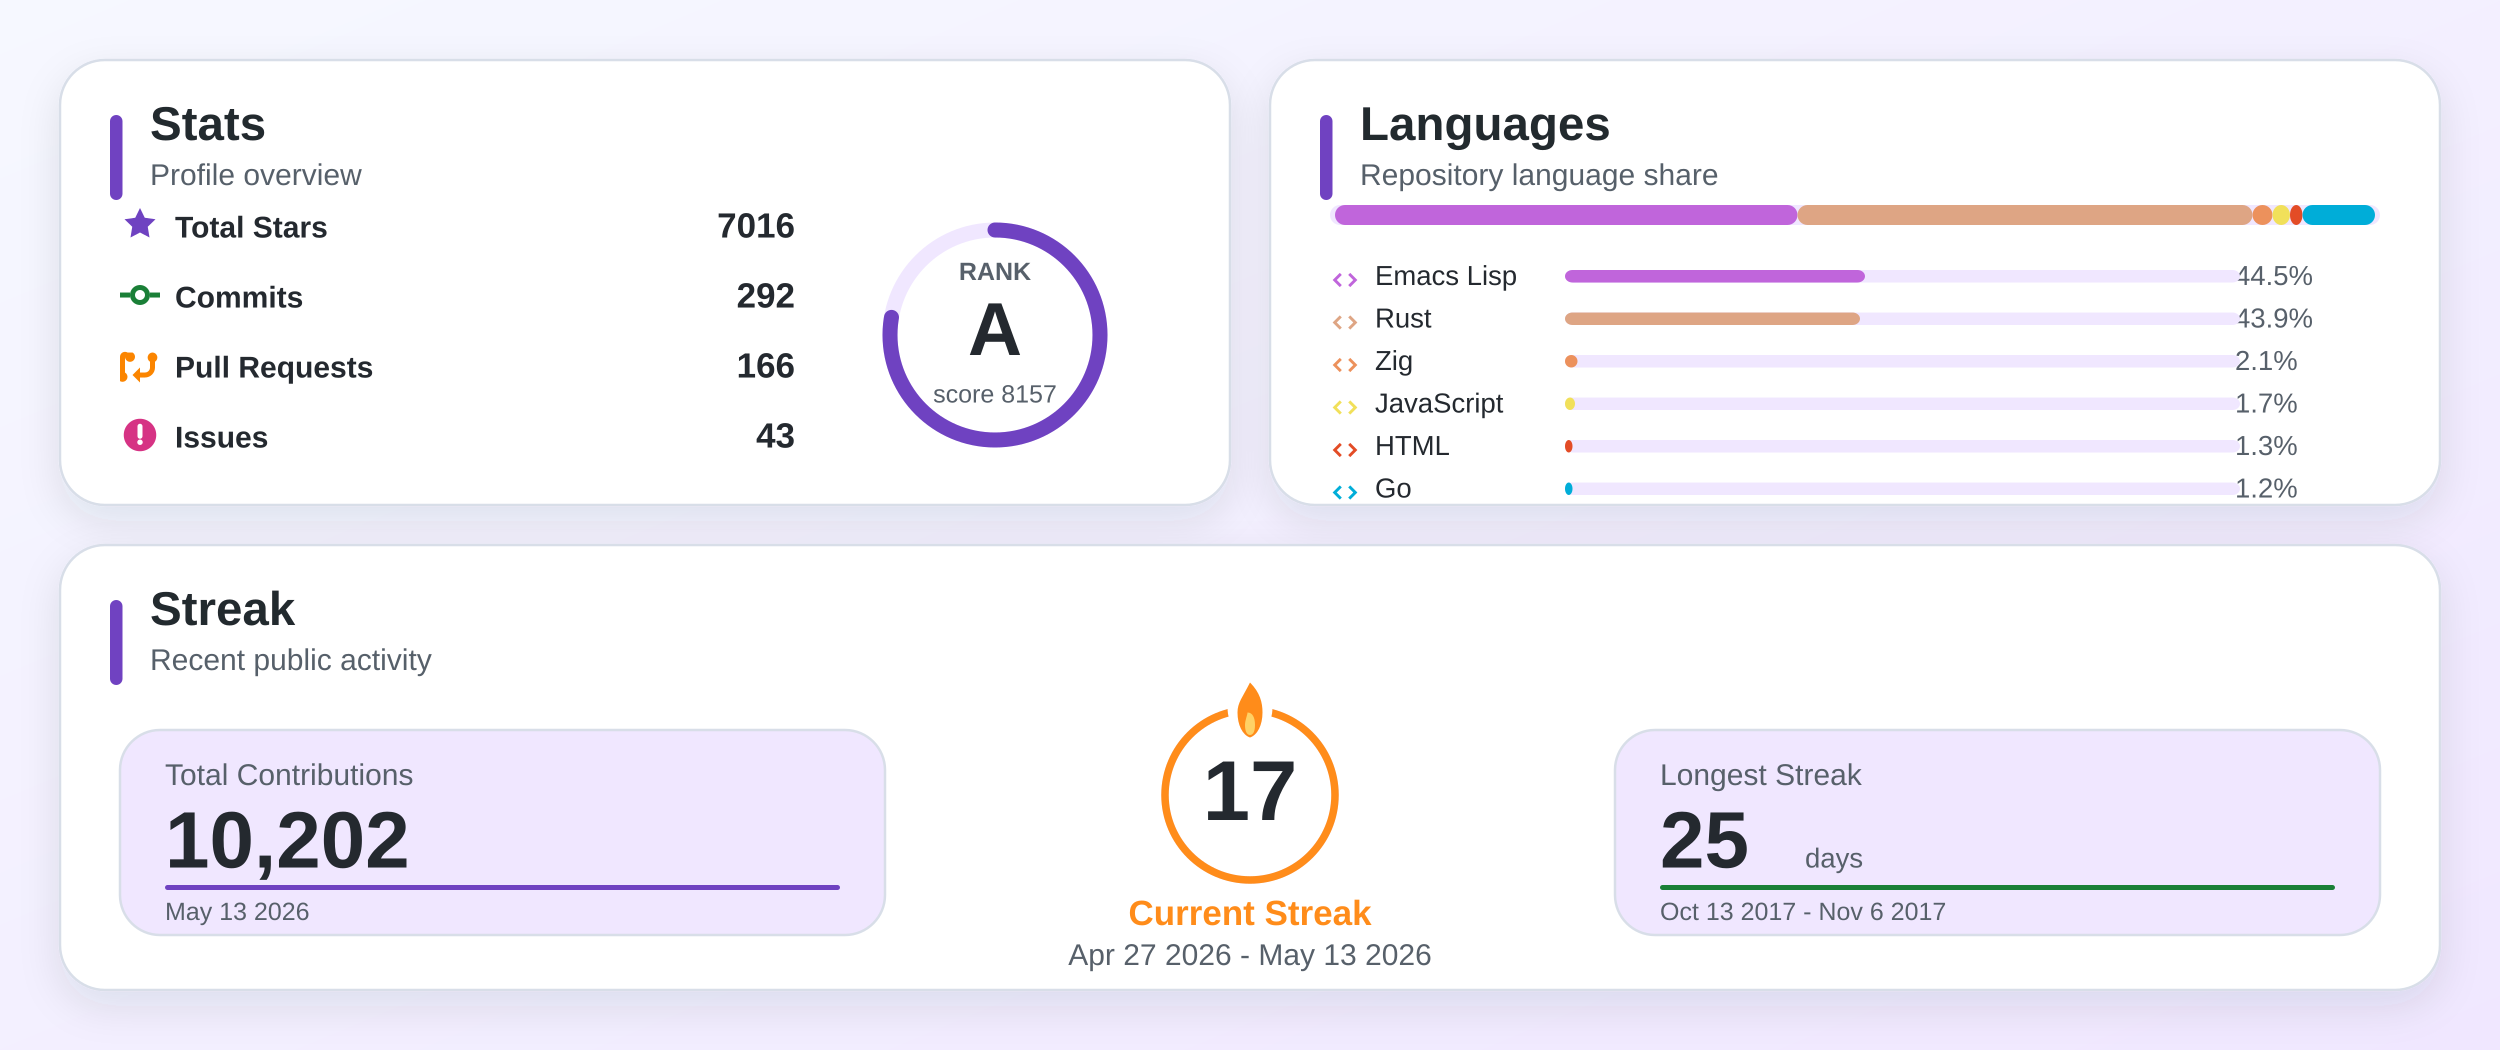
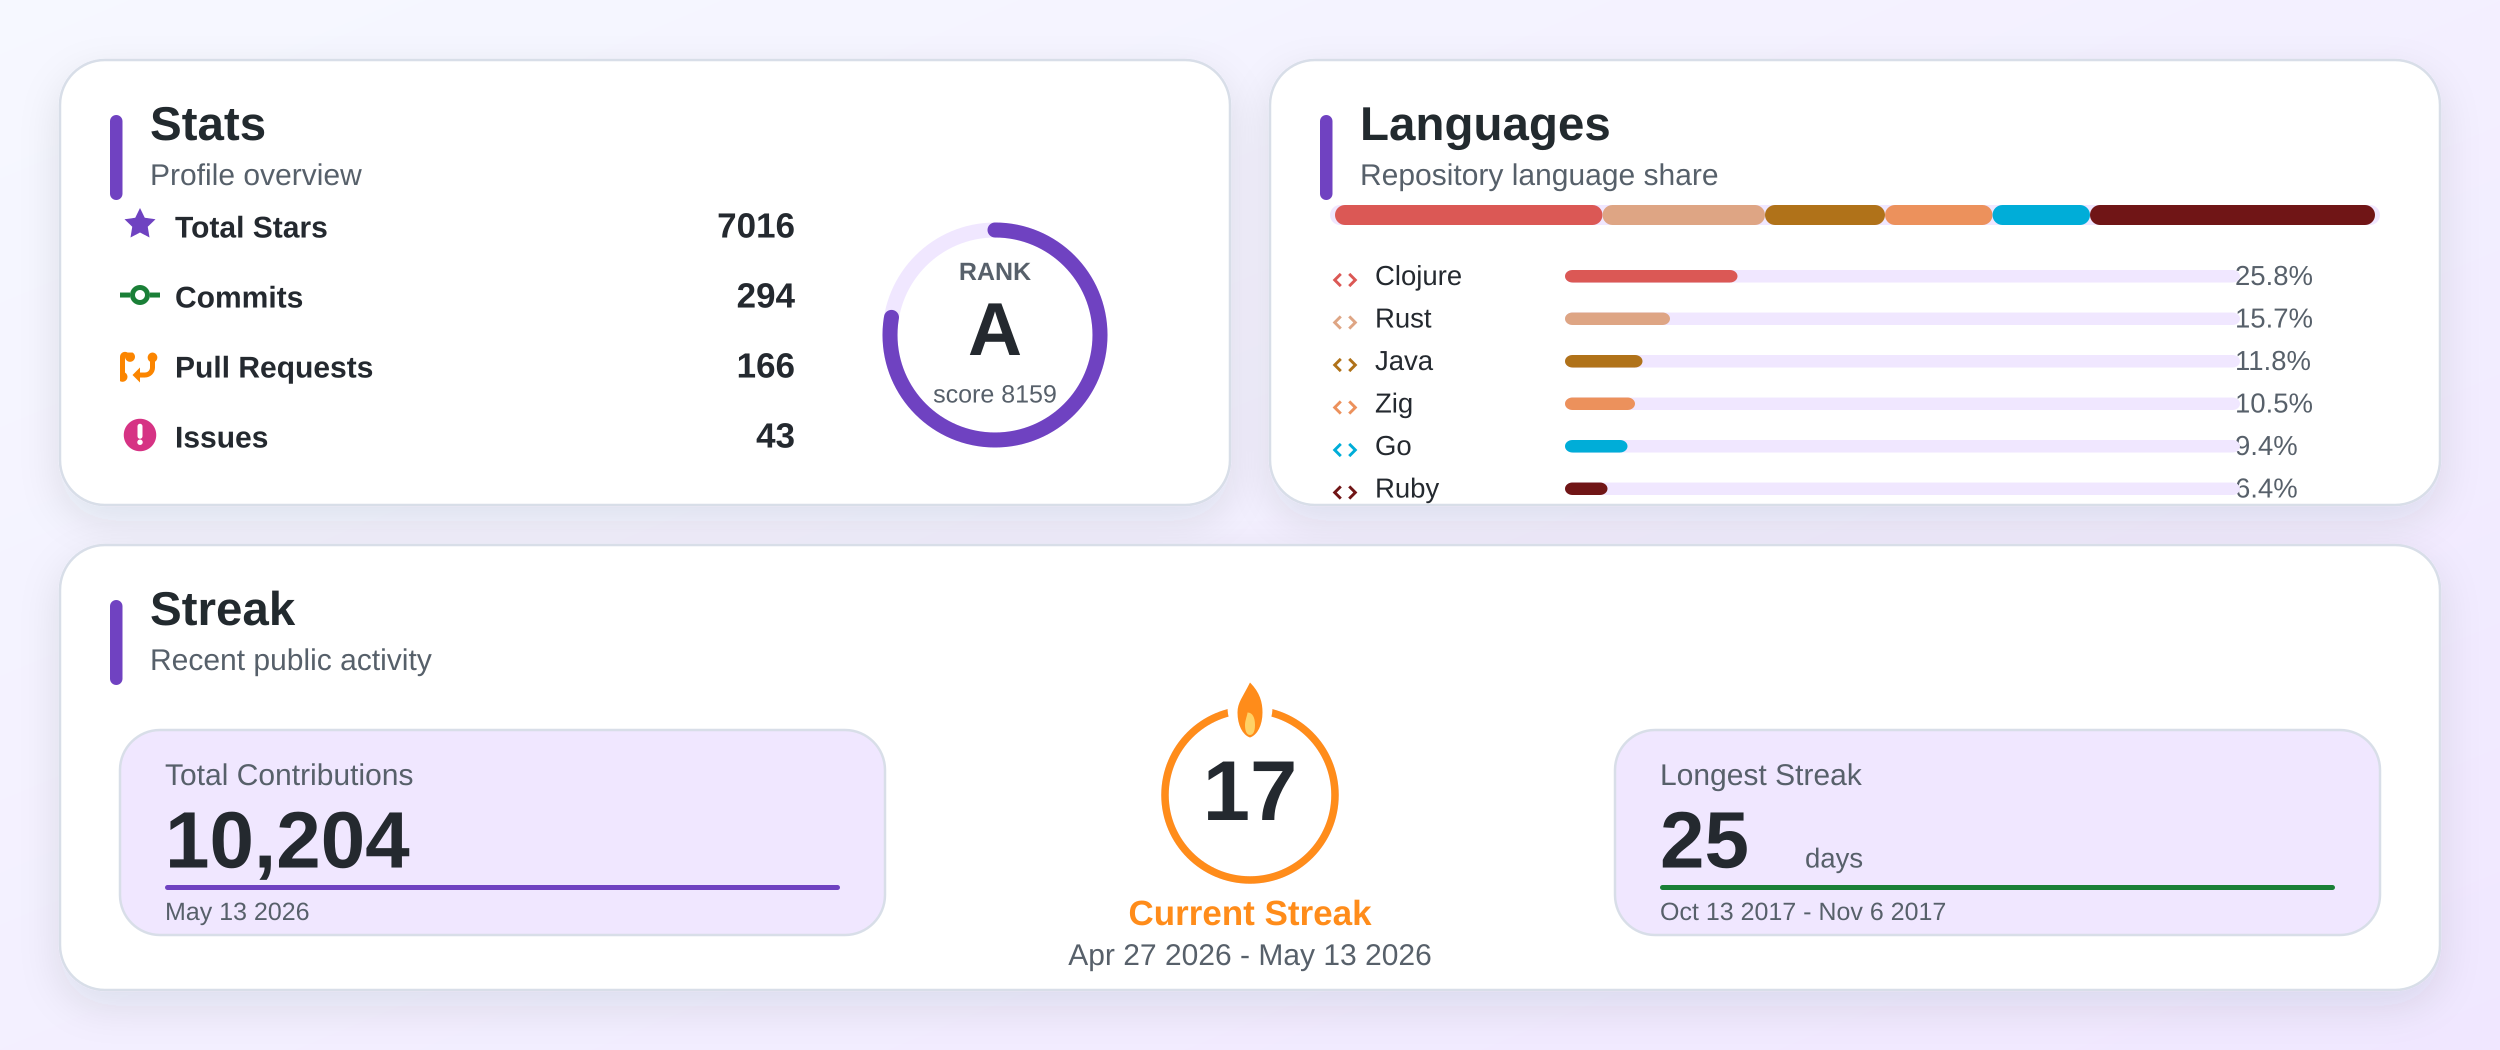
<svg xmlns="http://www.w3.org/2000/svg" width="1000" height="420" viewBox="0 0 1000 420" role="img">
  <defs>
    <linearGradient id="bg" x1="0" y1="0" x2="1" y2="1">
      <stop offset="0%" stop-color="#f6f8ff" />
      <stop offset="100%" stop-color="#f0e7ff" />
    </linearGradient>
    <filter id="shadow" x="-10%" y="-10%" width="120%" height="130%">
      <feDropShadow dx="0" dy="6" stdDeviation="8" flood-color="#1f2937" flood-opacity="0.10" />
    </filter>
  </defs>
  <rect width="100%" height="100%" fill="url(#bg)" />
  <g filter="url(#shadow)">
    <rect x="24" y="24" width="468" height="178" rx="18" fill="#ffffff" stroke="#d8dee8" />
    <rect x="44" y="46" width="5" height="34" rx="2.5" fill="#6f42c1" />
    <text x="60" y="56" font-family="Arial, sans-serif" font-size="19" font-weight="700" fill="#24292f">Stats</text>
    <text x="60" y="74" font-family="Arial, sans-serif" font-size="12" fill="#57606a">Profile overview</text>
  </g>
  <g>
    <svg x="48" y="82" width="16" height="16" viewBox="0 0 16 16" fill="#6f42c1" aria-hidden="true">
      <path d="M8 1.2l1.9 3.9 4.3.6-3.1 3 .7 4.3L8 11l-3.8 2 .7-4.3-3.1-3 4.3-.6L8 1.2z" />
    </svg>
    <text x="70" y="95" font-family="Arial, sans-serif" font-size="12" font-weight="700" fill="#24292f">Total Stars</text>
    <text x="318" y="95" text-anchor="end" font-family="Arial, sans-serif" font-size="14" font-weight="800" fill="#24292f">7016</text>
  </g>
  <g>
    <svg x="48" y="110" width="16" height="16" viewBox="0 0 16 16" fill="#1a7f37" aria-hidden="true">
      <path d="M8 4a4 4 0 1 1 0 8 4 4 0 0 1 0-8zm0 2a2 2 0 1 0 0 4 2 2 0 0 0 0-4zM0 7h4v2H0V7zm12 0h4v2h-4V7z" />
    </svg>
    <text x="70" y="123" font-family="Arial, sans-serif" font-size="12" font-weight="700" fill="#24292f">Commits</text>
-     <text x="318" y="123" text-anchor="end" font-family="Arial, sans-serif" font-size="14" font-weight="800" fill="#24292f">292</text>
+     <text x="318" y="123" text-anchor="end" font-family="Arial, sans-serif" font-size="14" font-weight="800" fill="#24292f">294</text>
  </g>
  <g>
    <svg x="48" y="138" width="16" height="16" viewBox="0 0 16 16" fill="#fb8500" aria-hidden="true">
      <path d="M5 3a2 2 0 1 1-3 1.7V11a2 2 0 1 1-2 0V4.7A2 2 0 0 1 3 3zm8 0a2 2 0 0 1 1 3.7V9a4 4 0 0 1-4 4H8v2L5 12l3-3v2h2a2 2 0 0 0 2-2V6.7A2 2 0 0 1 13 3z" />
    </svg>
    <text x="70" y="151" font-family="Arial, sans-serif" font-size="12" font-weight="700" fill="#24292f">Pull Requests</text>
    <text x="318" y="151" text-anchor="end" font-family="Arial, sans-serif" font-size="14" font-weight="800" fill="#24292f">166</text>
  </g>
  <g>
    <svg x="48" y="166" width="16" height="16" viewBox="0 0 16 16" fill="#d63384" aria-hidden="true">
      <path d="M8 1.5a6.5 6.5 0 1 1 0 13 6.5 6.5 0 0 1 0-13zm0 2a1 1 0 0 0-1 1v4a1 1 0 1 0 2 0v-4a1 1 0 0 0-1-1zm0 8.5a1.1 1.1 0 1 0 0-2.2 1.1 1.1 0 0 0 0 2.2z" />
    </svg>
    <text x="70" y="179" font-family="Arial, sans-serif" font-size="12" font-weight="700" fill="#24292f">Issues</text>
    <text x="318" y="179" text-anchor="end" font-family="Arial, sans-serif" font-size="14" font-weight="800" fill="#24292f">43</text>
  </g>
  <g>
    <circle cx="398" cy="134" r="42" fill="#ffffff" stroke="#f0e7ff" stroke-width="6" />
    <circle cx="398" cy="134" r="42" fill="none" stroke="#6f42c1" stroke-width="6" stroke-linecap="round" stroke-dasharray="205 264" transform="rotate(-90 398 134)" />
    <text x="398" y="142" text-anchor="middle" font-family="Arial, sans-serif" font-size="30" font-weight="900" fill="#24292f">A</text>
    <text x="398" y="112" text-anchor="middle" font-family="Arial, sans-serif" font-size="10" font-weight="700" fill="#57606a">RANK</text>
-     <text x="398" y="161" text-anchor="middle" font-family="Arial, sans-serif" font-size="10" fill="#57606a">score 8157</text>
+     <text x="398" y="161" text-anchor="middle" font-family="Arial, sans-serif" font-size="10" fill="#57606a">score 8159</text>
  </g>
  <g filter="url(#shadow)">
    <rect x="508" y="24" width="468" height="178" rx="18" fill="#ffffff" stroke="#d8dee8" />
    <rect x="528" y="46" width="5" height="34" rx="2.5" fill="#6f42c1" />
    <text x="544" y="56" font-family="Arial, sans-serif" font-size="19" font-weight="700" fill="#24292f">Languages</text>
    <text x="544" y="74" font-family="Arial, sans-serif" font-size="12" fill="#57606a">Repository language share</text>
  </g>
  <rect x="532" y="82" width="420" height="8" rx="4" fill="#f0e7ff" stroke="none" />
-   <rect x="534" y="82" width="185" height="8" rx="4" fill="#c065db" stroke="none" />
-   <rect x="719" y="82" width="182" height="8" rx="4" fill="#dea584" stroke="none" />
-   <rect x="901" y="82" width="8" height="8" rx="4" fill="#ec915c" stroke="none" />
-   <rect x="909" y="82" width="7" height="8" rx="4" fill="#f1e05a" stroke="none" />
-   <rect x="916" y="82" width="5" height="8" rx="4" fill="#e34c26" stroke="none" />
-   <rect x="921" y="82" width="29" height="8" rx="4" fill="#00ADD8" stroke="none" />
-   <svg x="532" y="106" width="12" height="12" viewBox="0 0 16 16" fill="#c065db" aria-hidden="true">
+   <rect x="534" y="82" width="107" height="8" rx="4" fill="#db5855" stroke="none" />
+   <rect x="641" y="82" width="65" height="8" rx="4" fill="#dea584" stroke="none" />
+   <rect x="706" y="82" width="48" height="8" rx="4" fill="#b07219" stroke="none" />
+   <rect x="754" y="82" width="43" height="8" rx="4" fill="#ec915c" stroke="none" />
+   <rect x="797" y="82" width="39" height="8" rx="4" fill="#00ADD8" stroke="none" />
+   <rect x="836" y="82" width="114" height="8" rx="4" fill="#701516" stroke="none" />
+   <svg x="532" y="106" width="12" height="12" viewBox="0 0 16 16" fill="#db5855" aria-hidden="true">
    <path d="M5.2 4.2 1.4 8l3.8 3.8 1.1-1.1L3.6 8l2.7-2.7-1.1-1.1zm5.6 0-1.1 1.1L12.4 8l-2.7 2.7 1.1 1.1L14.6 8l-3.8-3.8z" />
  </svg>
-   <text x="550" y="114" font-family="Arial, sans-serif" font-size="11" fill="#24292f">Emacs Lisp</text>
-   <text x="894" y="114" font-family="Arial, sans-serif" font-size="11" fill="#57606a">44.5%</text>
+   <text x="550" y="114" font-family="Arial, sans-serif" font-size="11" fill="#24292f">Clojure</text>
+   <text x="894" y="114" font-family="Arial, sans-serif" font-size="11" fill="#57606a">25.8%</text>
  <rect x="626" y="108" width="270" height="5" rx="3" fill="#f0e7ff" stroke="none" />
-   <rect x="626" y="108" width="120" height="5" rx="3" fill="#c065db" stroke="none" />
+   <rect x="626" y="108" width="69" height="5" rx="3" fill="#db5855" stroke="none" />
  <svg x="532" y="123" width="12" height="12" viewBox="0 0 16 16" fill="#dea584" aria-hidden="true">
    <path d="M5.2 4.2 1.4 8l3.8 3.8 1.1-1.1L3.6 8l2.7-2.7-1.1-1.1zm5.6 0-1.1 1.1L12.4 8l-2.7 2.7 1.1 1.1L14.6 8l-3.8-3.8z" />
  </svg>
  <text x="550" y="131" font-family="Arial, sans-serif" font-size="11" fill="#24292f">Rust</text>
-   <text x="894" y="131" font-family="Arial, sans-serif" font-size="11" fill="#57606a">43.9%</text>
+   <text x="894" y="131" font-family="Arial, sans-serif" font-size="11" fill="#57606a">15.7%</text>
  <rect x="626" y="125" width="270" height="5" rx="3" fill="#f0e7ff" stroke="none" />
-   <rect x="626" y="125" width="118" height="5" rx="3" fill="#dea584" stroke="none" />
-   <svg x="532" y="140" width="12" height="12" viewBox="0 0 16 16" fill="#ec915c" aria-hidden="true">
+   <rect x="626" y="125" width="42" height="5" rx="3" fill="#dea584" stroke="none" />
+   <svg x="532" y="140" width="12" height="12" viewBox="0 0 16 16" fill="#b07219" aria-hidden="true">
    <path d="M5.2 4.2 1.4 8l3.8 3.8 1.1-1.1L3.6 8l2.7-2.7-1.1-1.1zm5.6 0-1.1 1.1L12.4 8l-2.7 2.7 1.1 1.1L14.6 8l-3.8-3.8z" />
  </svg>
-   <text x="550" y="148" font-family="Arial, sans-serif" font-size="11" fill="#24292f">Zig</text>
-   <text x="894" y="148" font-family="Arial, sans-serif" font-size="11" fill="#57606a">2.1%</text>
+   <text x="550" y="148" font-family="Arial, sans-serif" font-size="11" fill="#24292f">Java</text>
+   <text x="894" y="148" font-family="Arial, sans-serif" font-size="11" fill="#57606a">11.8%</text>
  <rect x="626" y="142" width="270" height="5" rx="3" fill="#f0e7ff" stroke="none" />
-   <rect x="626" y="142" width="5" height="5" rx="3" fill="#ec915c" stroke="none" />
-   <svg x="532" y="157" width="12" height="12" viewBox="0 0 16 16" fill="#f1e05a" aria-hidden="true">
+   <rect x="626" y="142" width="31" height="5" rx="3" fill="#b07219" stroke="none" />
+   <svg x="532" y="157" width="12" height="12" viewBox="0 0 16 16" fill="#ec915c" aria-hidden="true">
    <path d="M5.2 4.2 1.4 8l3.8 3.8 1.1-1.1L3.6 8l2.7-2.7-1.1-1.1zm5.6 0-1.1 1.1L12.4 8l-2.7 2.7 1.1 1.1L14.6 8l-3.8-3.8z" />
  </svg>
-   <text x="550" y="165" font-family="Arial, sans-serif" font-size="11" fill="#24292f">JavaScript</text>
-   <text x="894" y="165" font-family="Arial, sans-serif" font-size="11" fill="#57606a">1.7%</text>
+   <text x="550" y="165" font-family="Arial, sans-serif" font-size="11" fill="#24292f">Zig</text>
+   <text x="894" y="165" font-family="Arial, sans-serif" font-size="11" fill="#57606a">10.5%</text>
  <rect x="626" y="159" width="270" height="5" rx="3" fill="#f0e7ff" stroke="none" />
-   <rect x="626" y="159" width="4" height="5" rx="3" fill="#f1e05a" stroke="none" />
-   <svg x="532" y="174" width="12" height="12" viewBox="0 0 16 16" fill="#e34c26" aria-hidden="true">
+   <rect x="626" y="159" width="28" height="5" rx="3" fill="#ec915c" stroke="none" />
+   <svg x="532" y="174" width="12" height="12" viewBox="0 0 16 16" fill="#00ADD8" aria-hidden="true">
    <path d="M5.2 4.2 1.4 8l3.8 3.8 1.1-1.1L3.6 8l2.7-2.7-1.1-1.1zm5.6 0-1.1 1.1L12.4 8l-2.7 2.7 1.1 1.1L14.6 8l-3.8-3.8z" />
  </svg>
-   <text x="550" y="182" font-family="Arial, sans-serif" font-size="11" fill="#24292f">HTML</text>
-   <text x="894" y="182" font-family="Arial, sans-serif" font-size="11" fill="#57606a">1.3%</text>
+   <text x="550" y="182" font-family="Arial, sans-serif" font-size="11" fill="#24292f">Go</text>
+   <text x="894" y="182" font-family="Arial, sans-serif" font-size="11" fill="#57606a">9.4%</text>
  <rect x="626" y="176" width="270" height="5" rx="3" fill="#f0e7ff" stroke="none" />
-   <rect x="626" y="176" width="3" height="5" rx="3" fill="#e34c26" stroke="none" />
-   <svg x="532" y="191" width="12" height="12" viewBox="0 0 16 16" fill="#00ADD8" aria-hidden="true">
+   <rect x="626" y="176" width="25" height="5" rx="3" fill="#00ADD8" stroke="none" />
+   <svg x="532" y="191" width="12" height="12" viewBox="0 0 16 16" fill="#701516" aria-hidden="true">
    <path d="M5.2 4.2 1.4 8l3.8 3.8 1.1-1.1L3.6 8l2.7-2.7-1.1-1.1zm5.6 0-1.1 1.1L12.4 8l-2.7 2.7 1.1 1.1L14.6 8l-3.8-3.8z" />
  </svg>
-   <text x="550" y="199" font-family="Arial, sans-serif" font-size="11" fill="#24292f">Go</text>
-   <text x="894" y="199" font-family="Arial, sans-serif" font-size="11" fill="#57606a">1.2%</text>
+   <text x="550" y="199" font-family="Arial, sans-serif" font-size="11" fill="#24292f">Ruby</text>
+   <text x="894" y="199" font-family="Arial, sans-serif" font-size="11" fill="#57606a">6.4%</text>
  <rect x="626" y="193" width="270" height="5" rx="3" fill="#f0e7ff" stroke="none" />
-   <rect x="626" y="193" width="3" height="5" rx="3" fill="#00ADD8" stroke="none" />
+   <rect x="626" y="193" width="17" height="5" rx="3" fill="#701516" stroke="none" />
  <g filter="url(#shadow)">
    <rect x="24" y="218" width="952" height="178" rx="18" fill="#ffffff" stroke="#d8dee8" />
    <rect x="44" y="240" width="5" height="34" rx="2.5" fill="#6f42c1" />
    <text x="60" y="250" font-family="Arial, sans-serif" font-size="19" font-weight="700" fill="#24292f">Streak</text>
    <text x="60" y="268" font-family="Arial, sans-serif" font-size="12" fill="#57606a">Recent public activity</text>
  </g>
  <g>
    <rect x="48" y="292" width="306" height="82" rx="16" fill="#f0e7ff" stroke="#d8dee8" />
    <text x="66" y="314" font-family="Arial, sans-serif" font-size="12" fill="#57606a">Total Contributions</text>
-     <text x="66" y="347" font-family="Arial, sans-serif" font-size="32" font-weight="900" fill="#24292f">10,202</text>
+     <text x="66" y="347" font-family="Arial, sans-serif" font-size="32" font-weight="900" fill="#24292f">10,204</text>
    <text x="124" y="347" font-family="Arial, sans-serif" font-size="11" fill="#57606a" />
    <rect x="66" y="354" width="270" height="2" rx="1" fill="#6f42c1" />
    <text x="66" y="368" font-family="Arial, sans-serif" font-size="10" fill="#57606a">May 13 2026</text>
  </g>
  <g>
    <defs>
      <mask id="psm-streak-flame-cut" maskUnits="userSpaceOnUse">
        <rect x="-1000" y="-1000" width="6000" height="6000" fill="white" />
        <ellipse cx="500" cy="283" rx="9" ry="12" fill="black" />
      </mask>
    </defs>
    <circle cx="500" cy="318" r="34" fill="#ffffff" stroke="#f0e7ff" stroke-width="3" mask="url(#psm-streak-flame-cut)" />
    <circle cx="500" cy="318" r="34" fill="none" stroke="#ff8c1a" stroke-width="3" mask="url(#psm-streak-flame-cut)" />
    <g transform="translate(500,280)">
      <path d="M 0 -7 C 4 -3 5 1 5 5 C 5 10 3 14 0 15 C -3 14 -5 10 -5 5 C -5 1 -3 -1 0 -7 Z" fill="#ff8c1a" />
      <path d="M -1 5 C 1 5 2 7 2 10 C 2 13 1 14 0 14 C -1 14 -2 13 -2 10 C -2 8 -1 6 -1 5 Z" fill="#ffd166" />
    </g>
    <text x="500" y="328" text-anchor="middle" font-family="Arial, sans-serif" font-size="34" font-weight="800" fill="#24292f">17</text>
    <text x="500" y="370" text-anchor="middle" font-family="Arial, sans-serif" font-size="14" font-weight="700" fill="#ff8c1a">Current Streak</text>
    <text x="500" y="386" text-anchor="middle" font-family="Arial, sans-serif" font-size="12" fill="#57606a">Apr 27 2026 - May 13 2026</text>
  </g>
  <g>
    <rect x="646" y="292" width="306" height="82" rx="16" fill="#f0e7ff" stroke="#d8dee8" />
    <text x="664" y="314" font-family="Arial, sans-serif" font-size="12" fill="#57606a">Longest Streak</text>
    <text x="664" y="347" font-family="Arial, sans-serif" font-size="32" font-weight="900" fill="#24292f">25</text>
    <text x="722" y="347" font-family="Arial, sans-serif" font-size="11" fill="#57606a">days</text>
    <rect x="664" y="354" width="270" height="2" rx="1" fill="#1a7f37" />
    <text x="664" y="368" font-family="Arial, sans-serif" font-size="10" fill="#57606a">Oct 13 2017 - Nov 6 2017</text>
  </g>
</svg>
